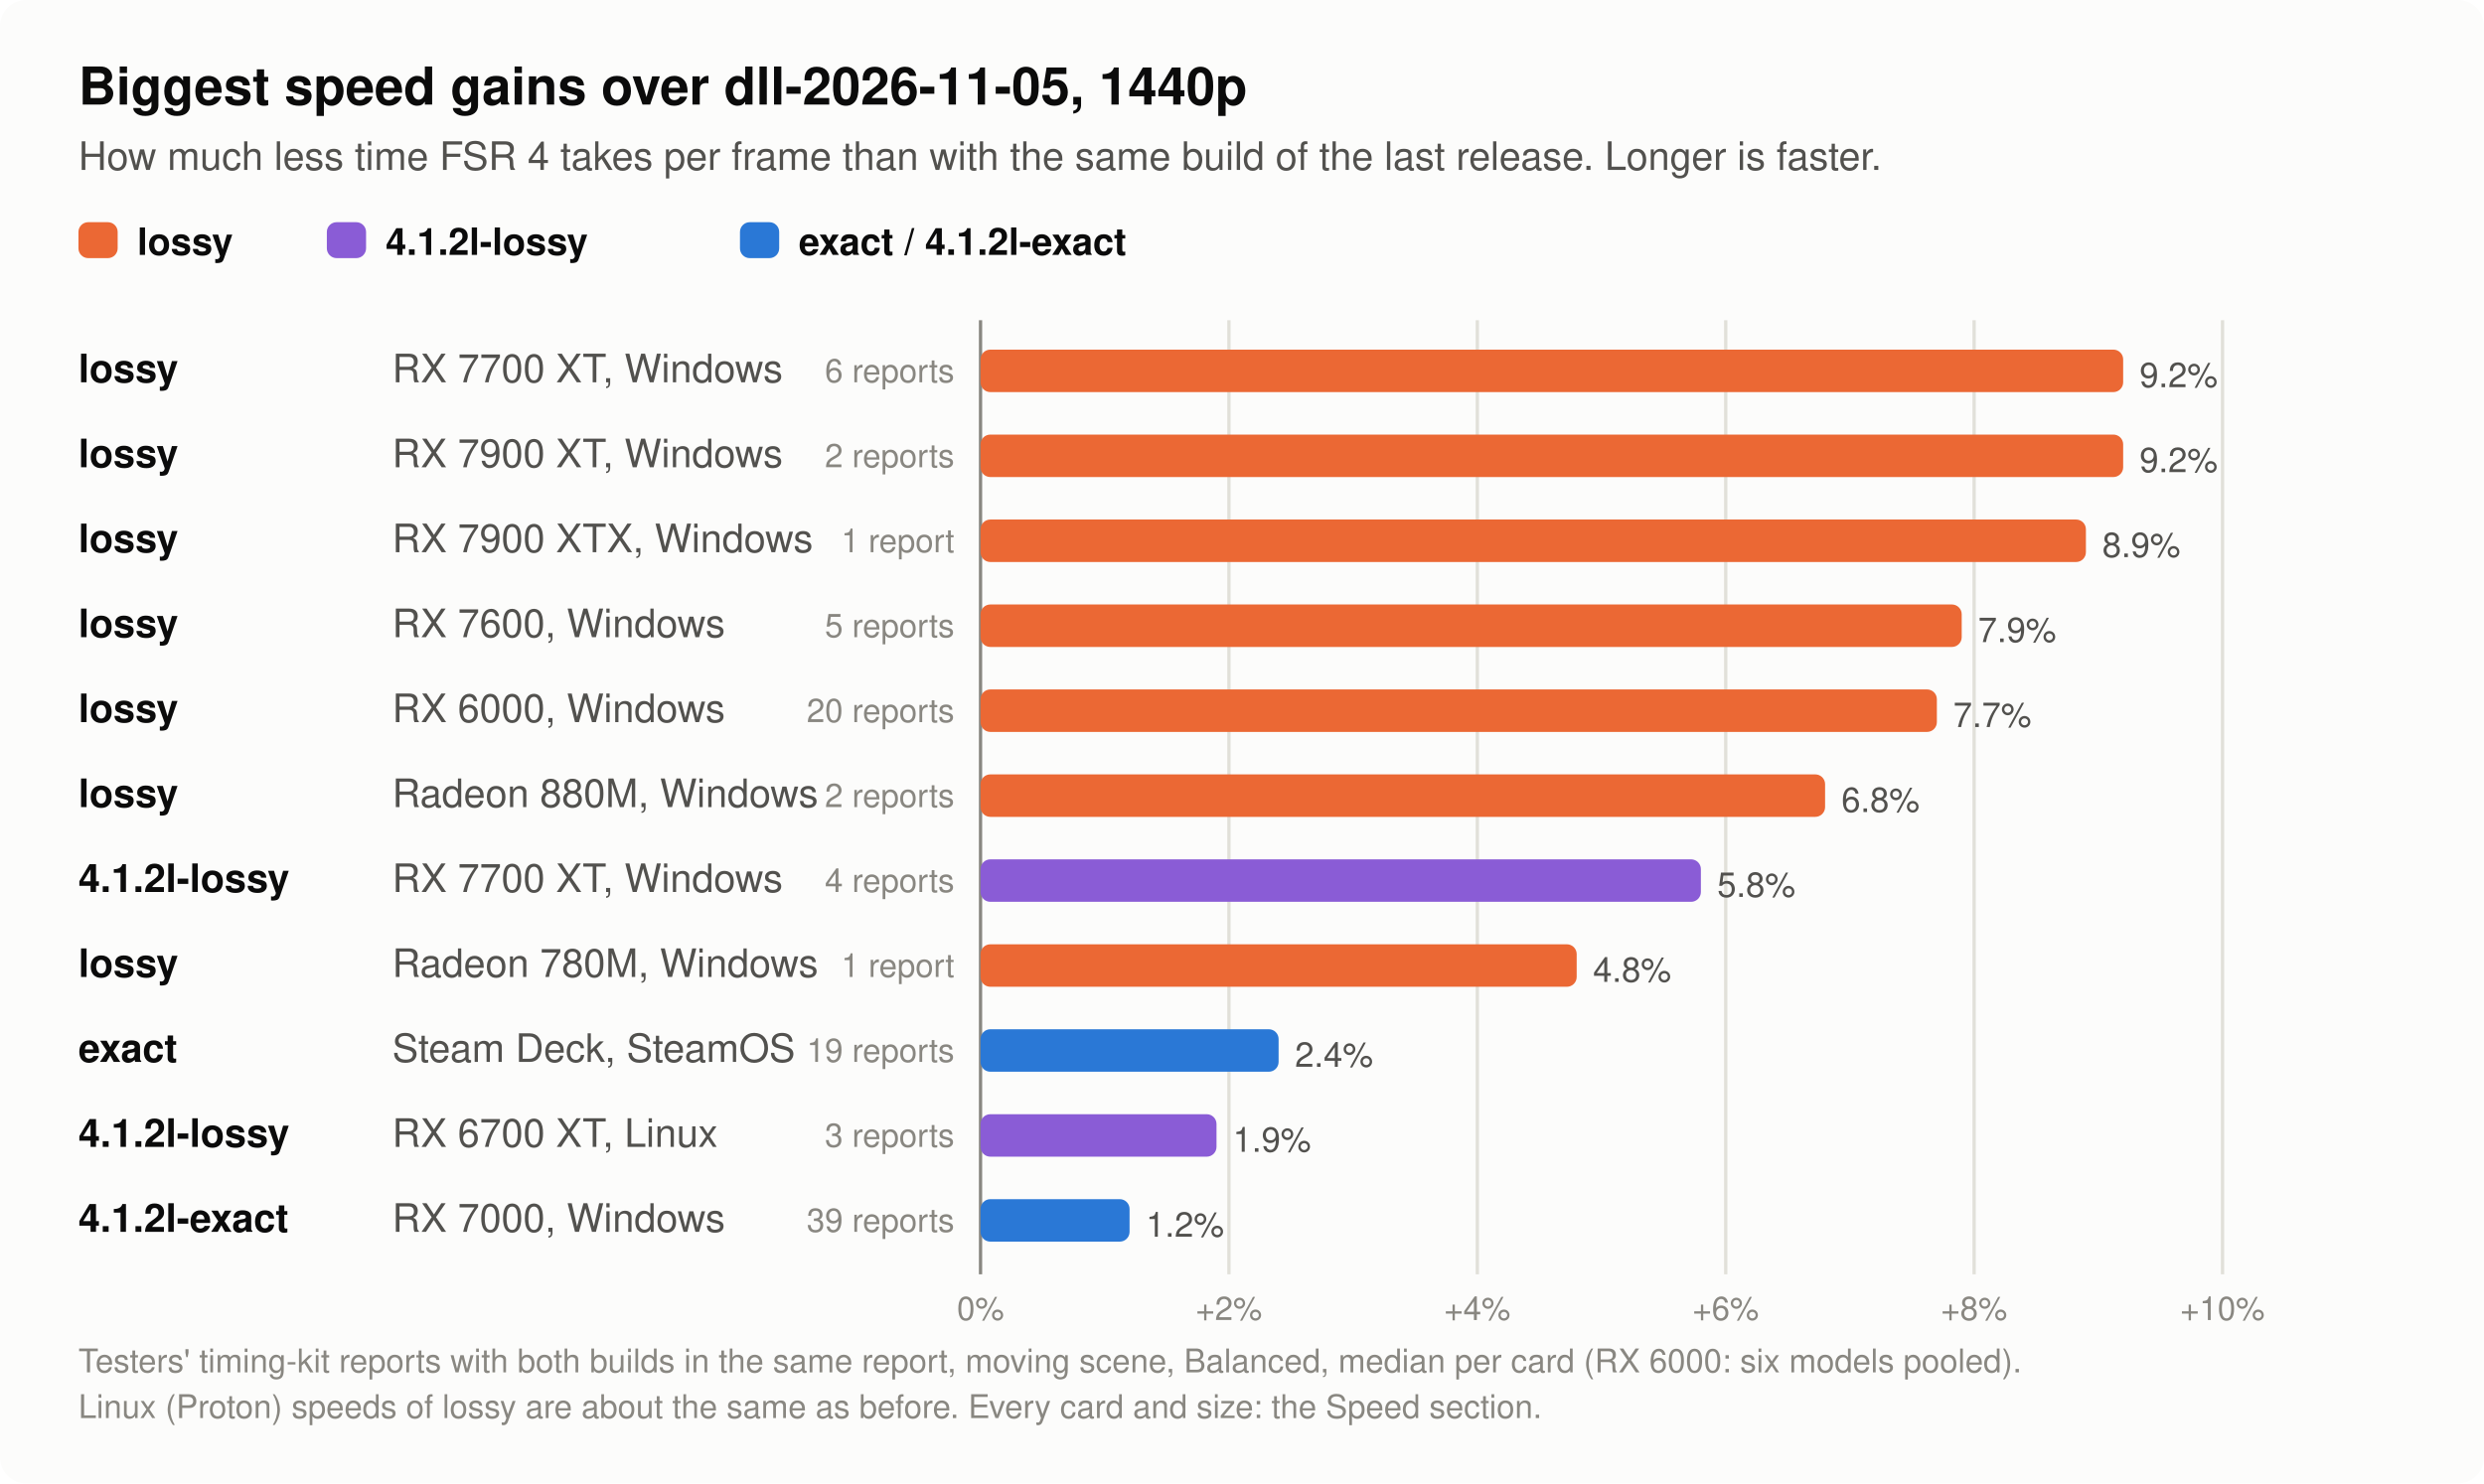
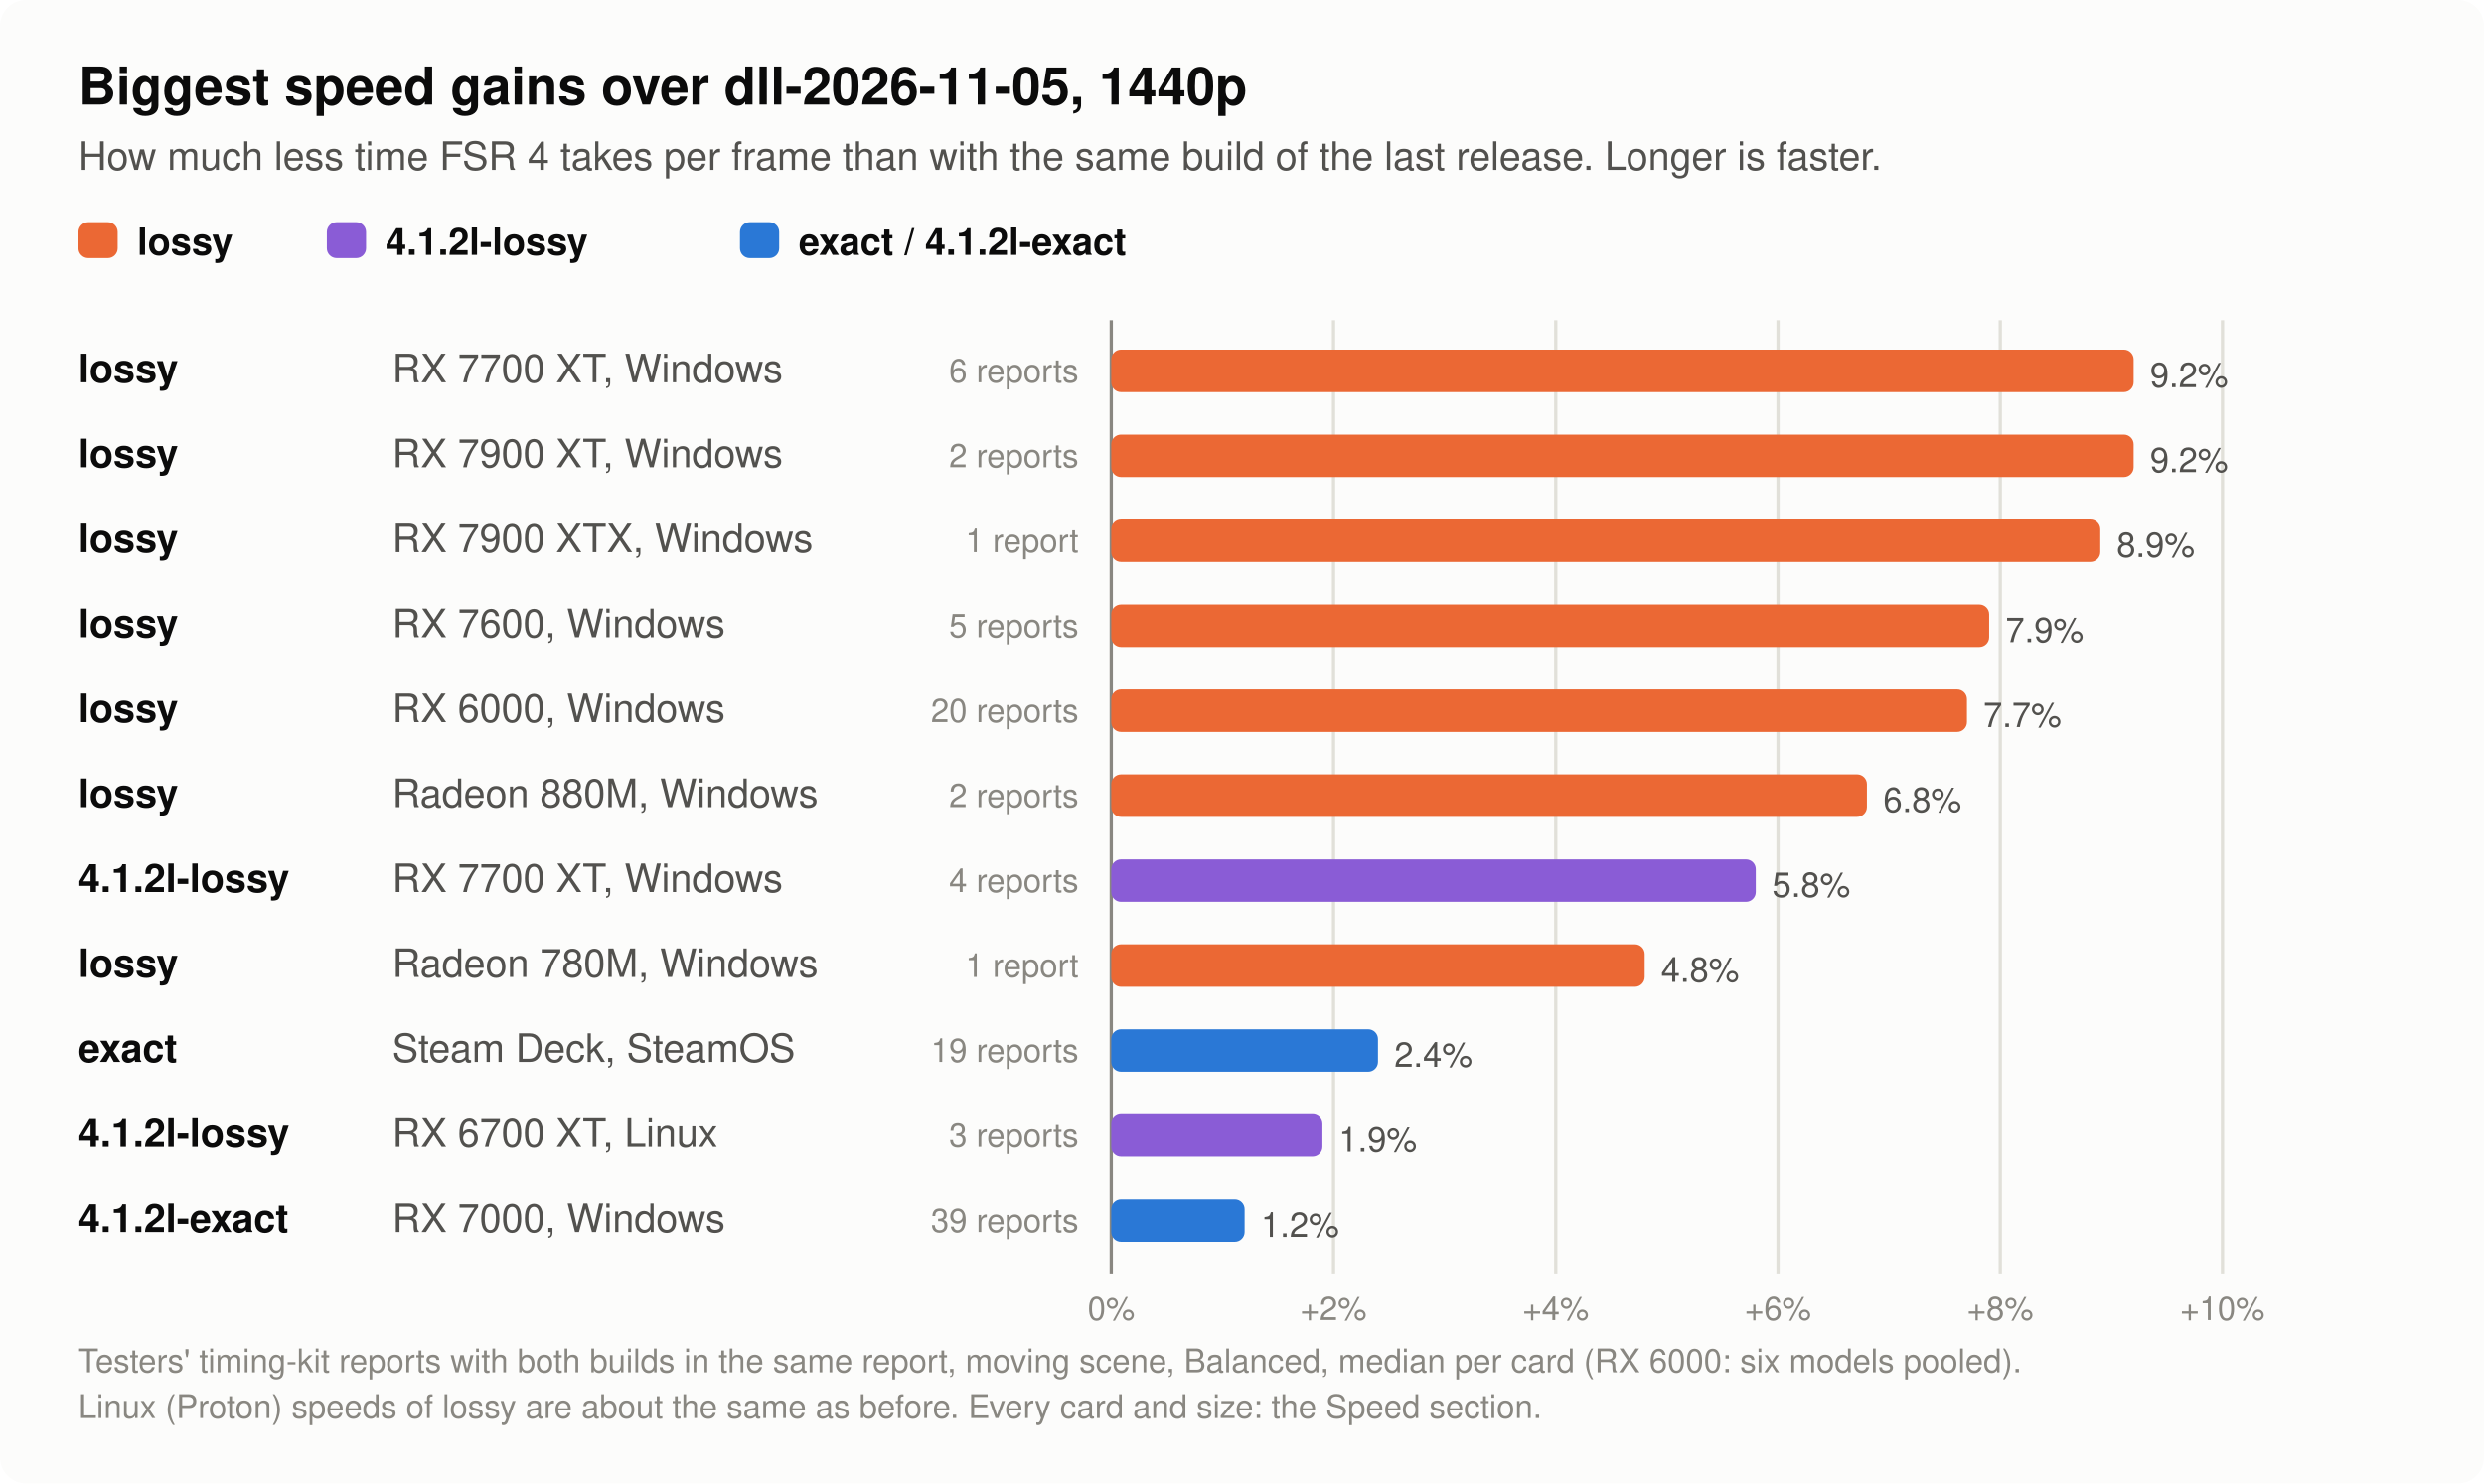
<svg xmlns="http://www.w3.org/2000/svg" width="760" height="454" viewBox="0 0 760 454" role="img" aria-label="Biggest speed gains over dll-2026-11-05 at 1440p: lossy on RX 7700 XT, Windows 9.2% less time (6 reports); lossy on RX 7900 XT, Windows 9.2% less time (2 reports); lossy on RX 7900 XTX, Windows 8.9% less time (1 reports); lossy on RX 7600, Windows 7.9% less time (5 reports); lossy on RX 6000, Windows 7.7% less time (20 reports); lossy on Radeon 880M, Windows 6.8% less time (2 reports); 4.1.2l-lossy on RX 7700 XT, Windows 5.8% less time (4 reports); lossy on Radeon 780M, Windows 4.8% less time (1 reports); exact on Steam Deck, SteamOS 2.4% less time (19 reports); 4.1.2l-lossy on RX 6700 XT, Linux 1.9% less time (3 reports); 4.1.2l-exact on RX 7000, Windows 1.2% less time (39 reports).">
  <rect width="760" height="454" rx="8" fill="#fcfcfb" />
  <text x="24.0" y="32.0" font-family="-apple-system, 'Segoe UI', Helvetica, Arial, sans-serif" font-size="16" font-weight="600" text-anchor="start" fill="#0b0b0b">Biggest speed gains over dll-2026-11-05, 1440p</text>
  <text x="24.0" y="52.0" font-family="-apple-system, 'Segoe UI', Helvetica, Arial, sans-serif" font-size="12" text-anchor="start" fill="#52514e">How much less time FSR 4 takes per frame than with the same build of the last release. Longer is faster.</text>
  <rect x="24" y="68" width="12" height="11" rx="3" fill="#eb6834" />
  <text x="42.0" y="78.0" font-family="-apple-system, 'Segoe UI', Helvetica, Arial, sans-serif" font-size="11.5" font-weight="600" text-anchor="start" fill="#0b0b0b">lossy</text>
  <rect x="100.0" y="68" width="12" height="11" rx="3" fill="#8a5cd6" />
  <text x="118.0" y="78.0" font-family="-apple-system, 'Segoe UI', Helvetica, Arial, sans-serif" font-size="11.5" font-weight="600" text-anchor="start" fill="#0b0b0b">4.1.2l-lossy</text>
  <rect x="226.4" y="68" width="12" height="11" rx="3" fill="#2a78d6" />
  <text x="244.4" y="78.0" font-family="-apple-system, 'Segoe UI', Helvetica, Arial, sans-serif" font-size="11.5" font-weight="600" text-anchor="start" fill="#0b0b0b">exact / 4.1.2l-exact</text>
-   <line x1="300.0" y1="98" x2="300.0" y2="390" stroke="#898781" stroke-width="1" />
-   <text x="300.0" y="404.0" font-family="-apple-system, 'Segoe UI', Helvetica, Arial, sans-serif" font-size="10" text-anchor="middle" fill="#898781">0%</text>
-   <line x1="376.0" y1="98" x2="376.0" y2="390" stroke="#e1e0d9" stroke-width="1" />
-   <text x="376.0" y="404.0" font-family="-apple-system, 'Segoe UI', Helvetica, Arial, sans-serif" font-size="10" text-anchor="middle" fill="#898781">+2%</text>
-   <line x1="452.0" y1="98" x2="452.0" y2="390" stroke="#e1e0d9" stroke-width="1" />
-   <text x="452.0" y="404.0" font-family="-apple-system, 'Segoe UI', Helvetica, Arial, sans-serif" font-size="10" text-anchor="middle" fill="#898781">+4%</text>
-   <line x1="528.0" y1="98" x2="528.0" y2="390" stroke="#e1e0d9" stroke-width="1" />
-   <text x="528.0" y="404.0" font-family="-apple-system, 'Segoe UI', Helvetica, Arial, sans-serif" font-size="10" text-anchor="middle" fill="#898781">+6%</text>
-   <line x1="604.0" y1="98" x2="604.0" y2="390" stroke="#e1e0d9" stroke-width="1" />
-   <text x="604.0" y="404.0" font-family="-apple-system, 'Segoe UI', Helvetica, Arial, sans-serif" font-size="10" text-anchor="middle" fill="#898781">+8%</text>
+   <line x1="340.0" y1="98" x2="340.0" y2="390" stroke="#898781" stroke-width="1" />
+   <text x="340.0" y="404.0" font-family="-apple-system, 'Segoe UI', Helvetica, Arial, sans-serif" font-size="10" text-anchor="middle" fill="#898781">0%</text>
+   <line x1="408.0" y1="98" x2="408.0" y2="390" stroke="#e1e0d9" stroke-width="1" />
+   <text x="408.0" y="404.0" font-family="-apple-system, 'Segoe UI', Helvetica, Arial, sans-serif" font-size="10" text-anchor="middle" fill="#898781">+2%</text>
+   <line x1="476.0" y1="98" x2="476.0" y2="390" stroke="#e1e0d9" stroke-width="1" />
+   <text x="476.0" y="404.0" font-family="-apple-system, 'Segoe UI', Helvetica, Arial, sans-serif" font-size="10" text-anchor="middle" fill="#898781">+4%</text>
+   <line x1="544.0" y1="98" x2="544.0" y2="390" stroke="#e1e0d9" stroke-width="1" />
+   <text x="544.0" y="404.0" font-family="-apple-system, 'Segoe UI', Helvetica, Arial, sans-serif" font-size="10" text-anchor="middle" fill="#898781">+6%</text>
+   <line x1="612.0" y1="98" x2="612.0" y2="390" stroke="#e1e0d9" stroke-width="1" />
+   <text x="612.0" y="404.0" font-family="-apple-system, 'Segoe UI', Helvetica, Arial, sans-serif" font-size="10" text-anchor="middle" fill="#898781">+8%</text>
  <line x1="680.0" y1="98" x2="680.0" y2="390" stroke="#e1e0d9" stroke-width="1" />
  <text x="680.0" y="404.0" font-family="-apple-system, 'Segoe UI', Helvetica, Arial, sans-serif" font-size="10" text-anchor="middle" fill="#898781">+10%</text>
  <text x="24.0" y="117.0" font-family="-apple-system, 'Segoe UI', Helvetica, Arial, sans-serif" font-size="12" font-weight="600" text-anchor="start" fill="#0b0b0b">lossy</text>
  <text x="120.0" y="117.0" font-family="-apple-system, 'Segoe UI', Helvetica, Arial, sans-serif" font-size="12" text-anchor="start" fill="#52514e">RX 7700 XT, Windows</text>
-   <text x="292.0" y="117.0" font-family="-apple-system, 'Segoe UI', Helvetica, Arial, sans-serif" font-size="10" text-anchor="end" fill="#898781">6 reports</text>
-   <rect x="300.0" y="107" width="349.6" height="13" rx="3.0" fill="#eb6834" />
-   <text x="654.6" y="118.5" font-family="-apple-system, 'Segoe UI', Helvetica, Arial, sans-serif" font-size="10.5" text-anchor="start" fill="#52514e">9.2%</text>
+   <text x="330.0" y="117.0" font-family="-apple-system, 'Segoe UI', Helvetica, Arial, sans-serif" font-size="10" text-anchor="end" fill="#898781">6 reports</text>
+   <rect x="340.0" y="107" width="312.8" height="13" rx="3.0" fill="#eb6834" />
+   <text x="657.8" y="118.5" font-family="-apple-system, 'Segoe UI', Helvetica, Arial, sans-serif" font-size="10.5" text-anchor="start" fill="#52514e">9.2%</text>
  <text x="24.0" y="143.0" font-family="-apple-system, 'Segoe UI', Helvetica, Arial, sans-serif" font-size="12" font-weight="600" text-anchor="start" fill="#0b0b0b">lossy</text>
  <text x="120.0" y="143.0" font-family="-apple-system, 'Segoe UI', Helvetica, Arial, sans-serif" font-size="12" text-anchor="start" fill="#52514e">RX 7900 XT, Windows</text>
-   <text x="292.0" y="143.0" font-family="-apple-system, 'Segoe UI', Helvetica, Arial, sans-serif" font-size="10" text-anchor="end" fill="#898781">2 reports</text>
-   <rect x="300.0" y="133" width="349.6" height="13" rx="3.0" fill="#eb6834" />
-   <text x="654.6" y="144.5" font-family="-apple-system, 'Segoe UI', Helvetica, Arial, sans-serif" font-size="10.5" text-anchor="start" fill="#52514e">9.2%</text>
+   <text x="330.0" y="143.0" font-family="-apple-system, 'Segoe UI', Helvetica, Arial, sans-serif" font-size="10" text-anchor="end" fill="#898781">2 reports</text>
+   <rect x="340.0" y="133" width="312.8" height="13" rx="3.0" fill="#eb6834" />
+   <text x="657.8" y="144.5" font-family="-apple-system, 'Segoe UI', Helvetica, Arial, sans-serif" font-size="10.5" text-anchor="start" fill="#52514e">9.2%</text>
  <text x="24.0" y="169.0" font-family="-apple-system, 'Segoe UI', Helvetica, Arial, sans-serif" font-size="12" font-weight="600" text-anchor="start" fill="#0b0b0b">lossy</text>
  <text x="120.0" y="169.0" font-family="-apple-system, 'Segoe UI', Helvetica, Arial, sans-serif" font-size="12" text-anchor="start" fill="#52514e">RX 7900 XTX, Windows</text>
-   <text x="292.0" y="169.0" font-family="-apple-system, 'Segoe UI', Helvetica, Arial, sans-serif" font-size="10" text-anchor="end" fill="#898781">1 report</text>
-   <rect x="300.0" y="159" width="338.2" height="13" rx="3.0" fill="#eb6834" />
-   <text x="643.2" y="170.5" font-family="-apple-system, 'Segoe UI', Helvetica, Arial, sans-serif" font-size="10.5" text-anchor="start" fill="#52514e">8.9%</text>
+   <text x="330.0" y="169.0" font-family="-apple-system, 'Segoe UI', Helvetica, Arial, sans-serif" font-size="10" text-anchor="end" fill="#898781">1 report</text>
+   <rect x="340.0" y="159" width="302.6" height="13" rx="3.0" fill="#eb6834" />
+   <text x="647.6" y="170.5" font-family="-apple-system, 'Segoe UI', Helvetica, Arial, sans-serif" font-size="10.5" text-anchor="start" fill="#52514e">8.9%</text>
  <text x="24.0" y="195.0" font-family="-apple-system, 'Segoe UI', Helvetica, Arial, sans-serif" font-size="12" font-weight="600" text-anchor="start" fill="#0b0b0b">lossy</text>
  <text x="120.0" y="195.0" font-family="-apple-system, 'Segoe UI', Helvetica, Arial, sans-serif" font-size="12" text-anchor="start" fill="#52514e">RX 7600, Windows</text>
-   <text x="292.0" y="195.0" font-family="-apple-system, 'Segoe UI', Helvetica, Arial, sans-serif" font-size="10" text-anchor="end" fill="#898781">5 reports</text>
-   <rect x="300.0" y="185" width="300.2" height="13" rx="3.0" fill="#eb6834" />
-   <text x="605.2" y="196.5" font-family="-apple-system, 'Segoe UI', Helvetica, Arial, sans-serif" font-size="10.5" text-anchor="start" fill="#52514e">7.9%</text>
+   <text x="330.0" y="195.0" font-family="-apple-system, 'Segoe UI', Helvetica, Arial, sans-serif" font-size="10" text-anchor="end" fill="#898781">5 reports</text>
+   <rect x="340.0" y="185" width="268.6" height="13" rx="3.0" fill="#eb6834" />
+   <text x="613.6" y="196.5" font-family="-apple-system, 'Segoe UI', Helvetica, Arial, sans-serif" font-size="10.5" text-anchor="start" fill="#52514e">7.9%</text>
  <text x="24.0" y="221.0" font-family="-apple-system, 'Segoe UI', Helvetica, Arial, sans-serif" font-size="12" font-weight="600" text-anchor="start" fill="#0b0b0b">lossy</text>
  <text x="120.0" y="221.0" font-family="-apple-system, 'Segoe UI', Helvetica, Arial, sans-serif" font-size="12" text-anchor="start" fill="#52514e">RX 6000, Windows</text>
-   <text x="292.0" y="221.0" font-family="-apple-system, 'Segoe UI', Helvetica, Arial, sans-serif" font-size="10" text-anchor="end" fill="#898781">20 reports</text>
-   <rect x="300.0" y="211" width="292.6" height="13" rx="3.0" fill="#eb6834" />
-   <text x="597.6" y="222.5" font-family="-apple-system, 'Segoe UI', Helvetica, Arial, sans-serif" font-size="10.5" text-anchor="start" fill="#52514e">7.7%</text>
+   <text x="330.0" y="221.0" font-family="-apple-system, 'Segoe UI', Helvetica, Arial, sans-serif" font-size="10" text-anchor="end" fill="#898781">20 reports</text>
+   <rect x="340.0" y="211" width="261.8" height="13" rx="3.0" fill="#eb6834" />
+   <text x="606.8" y="222.5" font-family="-apple-system, 'Segoe UI', Helvetica, Arial, sans-serif" font-size="10.5" text-anchor="start" fill="#52514e">7.7%</text>
  <text x="24.0" y="247.0" font-family="-apple-system, 'Segoe UI', Helvetica, Arial, sans-serif" font-size="12" font-weight="600" text-anchor="start" fill="#0b0b0b">lossy</text>
  <text x="120.0" y="247.0" font-family="-apple-system, 'Segoe UI', Helvetica, Arial, sans-serif" font-size="12" text-anchor="start" fill="#52514e">Radeon 880M, Windows</text>
-   <text x="292.0" y="247.0" font-family="-apple-system, 'Segoe UI', Helvetica, Arial, sans-serif" font-size="10" text-anchor="end" fill="#898781">2 reports</text>
-   <rect x="300.0" y="237" width="258.4" height="13" rx="3.0" fill="#eb6834" />
-   <text x="563.4" y="248.5" font-family="-apple-system, 'Segoe UI', Helvetica, Arial, sans-serif" font-size="10.5" text-anchor="start" fill="#52514e">6.8%</text>
+   <text x="330.0" y="247.0" font-family="-apple-system, 'Segoe UI', Helvetica, Arial, sans-serif" font-size="10" text-anchor="end" fill="#898781">2 reports</text>
+   <rect x="340.0" y="237" width="231.2" height="13" rx="3.0" fill="#eb6834" />
+   <text x="576.2" y="248.5" font-family="-apple-system, 'Segoe UI', Helvetica, Arial, sans-serif" font-size="10.5" text-anchor="start" fill="#52514e">6.8%</text>
  <text x="24.0" y="273.0" font-family="-apple-system, 'Segoe UI', Helvetica, Arial, sans-serif" font-size="12" font-weight="600" text-anchor="start" fill="#0b0b0b">4.1.2l-lossy</text>
  <text x="120.0" y="273.0" font-family="-apple-system, 'Segoe UI', Helvetica, Arial, sans-serif" font-size="12" text-anchor="start" fill="#52514e">RX 7700 XT, Windows</text>
-   <text x="292.0" y="273.0" font-family="-apple-system, 'Segoe UI', Helvetica, Arial, sans-serif" font-size="10" text-anchor="end" fill="#898781">4 reports</text>
-   <rect x="300.0" y="263" width="220.4" height="13" rx="3.0" fill="#8a5cd6" />
-   <text x="525.4" y="274.5" font-family="-apple-system, 'Segoe UI', Helvetica, Arial, sans-serif" font-size="10.5" text-anchor="start" fill="#52514e">5.8%</text>
+   <text x="330.0" y="273.0" font-family="-apple-system, 'Segoe UI', Helvetica, Arial, sans-serif" font-size="10" text-anchor="end" fill="#898781">4 reports</text>
+   <rect x="340.0" y="263" width="197.2" height="13" rx="3.0" fill="#8a5cd6" />
+   <text x="542.2" y="274.5" font-family="-apple-system, 'Segoe UI', Helvetica, Arial, sans-serif" font-size="10.5" text-anchor="start" fill="#52514e">5.8%</text>
  <text x="24.0" y="299.0" font-family="-apple-system, 'Segoe UI', Helvetica, Arial, sans-serif" font-size="12" font-weight="600" text-anchor="start" fill="#0b0b0b">lossy</text>
  <text x="120.0" y="299.0" font-family="-apple-system, 'Segoe UI', Helvetica, Arial, sans-serif" font-size="12" text-anchor="start" fill="#52514e">Radeon 780M, Windows</text>
-   <text x="292.0" y="299.0" font-family="-apple-system, 'Segoe UI', Helvetica, Arial, sans-serif" font-size="10" text-anchor="end" fill="#898781">1 report</text>
-   <rect x="300.0" y="289" width="182.4" height="13" rx="3.0" fill="#eb6834" />
-   <text x="487.4" y="300.5" font-family="-apple-system, 'Segoe UI', Helvetica, Arial, sans-serif" font-size="10.5" text-anchor="start" fill="#52514e">4.8%</text>
+   <text x="330.0" y="299.0" font-family="-apple-system, 'Segoe UI', Helvetica, Arial, sans-serif" font-size="10" text-anchor="end" fill="#898781">1 report</text>
+   <rect x="340.0" y="289" width="163.2" height="13" rx="3.0" fill="#eb6834" />
+   <text x="508.2" y="300.5" font-family="-apple-system, 'Segoe UI', Helvetica, Arial, sans-serif" font-size="10.5" text-anchor="start" fill="#52514e">4.8%</text>
  <text x="24.0" y="325.0" font-family="-apple-system, 'Segoe UI', Helvetica, Arial, sans-serif" font-size="12" font-weight="600" text-anchor="start" fill="#0b0b0b">exact</text>
  <text x="120.0" y="325.0" font-family="-apple-system, 'Segoe UI', Helvetica, Arial, sans-serif" font-size="12" text-anchor="start" fill="#52514e">Steam Deck, SteamOS</text>
-   <text x="292.0" y="325.0" font-family="-apple-system, 'Segoe UI', Helvetica, Arial, sans-serif" font-size="10" text-anchor="end" fill="#898781">19 reports</text>
-   <rect x="300.0" y="315" width="91.2" height="13" rx="3.0" fill="#2a78d6" />
-   <text x="396.2" y="326.5" font-family="-apple-system, 'Segoe UI', Helvetica, Arial, sans-serif" font-size="10.5" text-anchor="start" fill="#52514e">2.4%</text>
+   <text x="330.0" y="325.0" font-family="-apple-system, 'Segoe UI', Helvetica, Arial, sans-serif" font-size="10" text-anchor="end" fill="#898781">19 reports</text>
+   <rect x="340.0" y="315" width="81.6" height="13" rx="3.0" fill="#2a78d6" />
+   <text x="426.6" y="326.5" font-family="-apple-system, 'Segoe UI', Helvetica, Arial, sans-serif" font-size="10.5" text-anchor="start" fill="#52514e">2.4%</text>
  <text x="24.0" y="351.0" font-family="-apple-system, 'Segoe UI', Helvetica, Arial, sans-serif" font-size="12" font-weight="600" text-anchor="start" fill="#0b0b0b">4.1.2l-lossy</text>
  <text x="120.0" y="351.0" font-family="-apple-system, 'Segoe UI', Helvetica, Arial, sans-serif" font-size="12" text-anchor="start" fill="#52514e">RX 6700 XT, Linux</text>
-   <text x="292.0" y="351.0" font-family="-apple-system, 'Segoe UI', Helvetica, Arial, sans-serif" font-size="10" text-anchor="end" fill="#898781">3 reports</text>
-   <rect x="300.0" y="341" width="72.2" height="13" rx="3.0" fill="#8a5cd6" />
-   <text x="377.2" y="352.5" font-family="-apple-system, 'Segoe UI', Helvetica, Arial, sans-serif" font-size="10.5" text-anchor="start" fill="#52514e">1.9%</text>
+   <text x="330.0" y="351.0" font-family="-apple-system, 'Segoe UI', Helvetica, Arial, sans-serif" font-size="10" text-anchor="end" fill="#898781">3 reports</text>
+   <rect x="340.0" y="341" width="64.6" height="13" rx="3.0" fill="#8a5cd6" />
+   <text x="409.6" y="352.5" font-family="-apple-system, 'Segoe UI', Helvetica, Arial, sans-serif" font-size="10.5" text-anchor="start" fill="#52514e">1.9%</text>
  <text x="24.0" y="377.0" font-family="-apple-system, 'Segoe UI', Helvetica, Arial, sans-serif" font-size="12" font-weight="600" text-anchor="start" fill="#0b0b0b">4.1.2l-exact</text>
  <text x="120.0" y="377.0" font-family="-apple-system, 'Segoe UI', Helvetica, Arial, sans-serif" font-size="12" text-anchor="start" fill="#52514e">RX 7000, Windows</text>
-   <text x="292.0" y="377.0" font-family="-apple-system, 'Segoe UI', Helvetica, Arial, sans-serif" font-size="10" text-anchor="end" fill="#898781">39 reports</text>
-   <rect x="300.0" y="367" width="45.6" height="13" rx="3.0" fill="#2a78d6" />
-   <text x="350.6" y="378.5" font-family="-apple-system, 'Segoe UI', Helvetica, Arial, sans-serif" font-size="10.5" text-anchor="start" fill="#52514e">1.2%</text>
+   <text x="330.0" y="377.0" font-family="-apple-system, 'Segoe UI', Helvetica, Arial, sans-serif" font-size="10" text-anchor="end" fill="#898781">39 reports</text>
+   <rect x="340.0" y="367" width="40.8" height="13" rx="3.0" fill="#2a78d6" />
+   <text x="385.8" y="378.5" font-family="-apple-system, 'Segoe UI', Helvetica, Arial, sans-serif" font-size="10.5" text-anchor="start" fill="#52514e">1.2%</text>
  <text x="24.0" y="420.0" font-family="-apple-system, 'Segoe UI', Helvetica, Arial, sans-serif" font-size="10" text-anchor="start" fill="#898781">Testers' timing-kit reports with both builds in the same report, moving scene, Balanced, median per card (RX 6000: six models pooled).</text>
  <text x="24.0" y="434.0" font-family="-apple-system, 'Segoe UI', Helvetica, Arial, sans-serif" font-size="10" text-anchor="start" fill="#898781">Linux (Proton) speeds of lossy are about the same as before. Every card and size: the Speed section.</text>
</svg>
